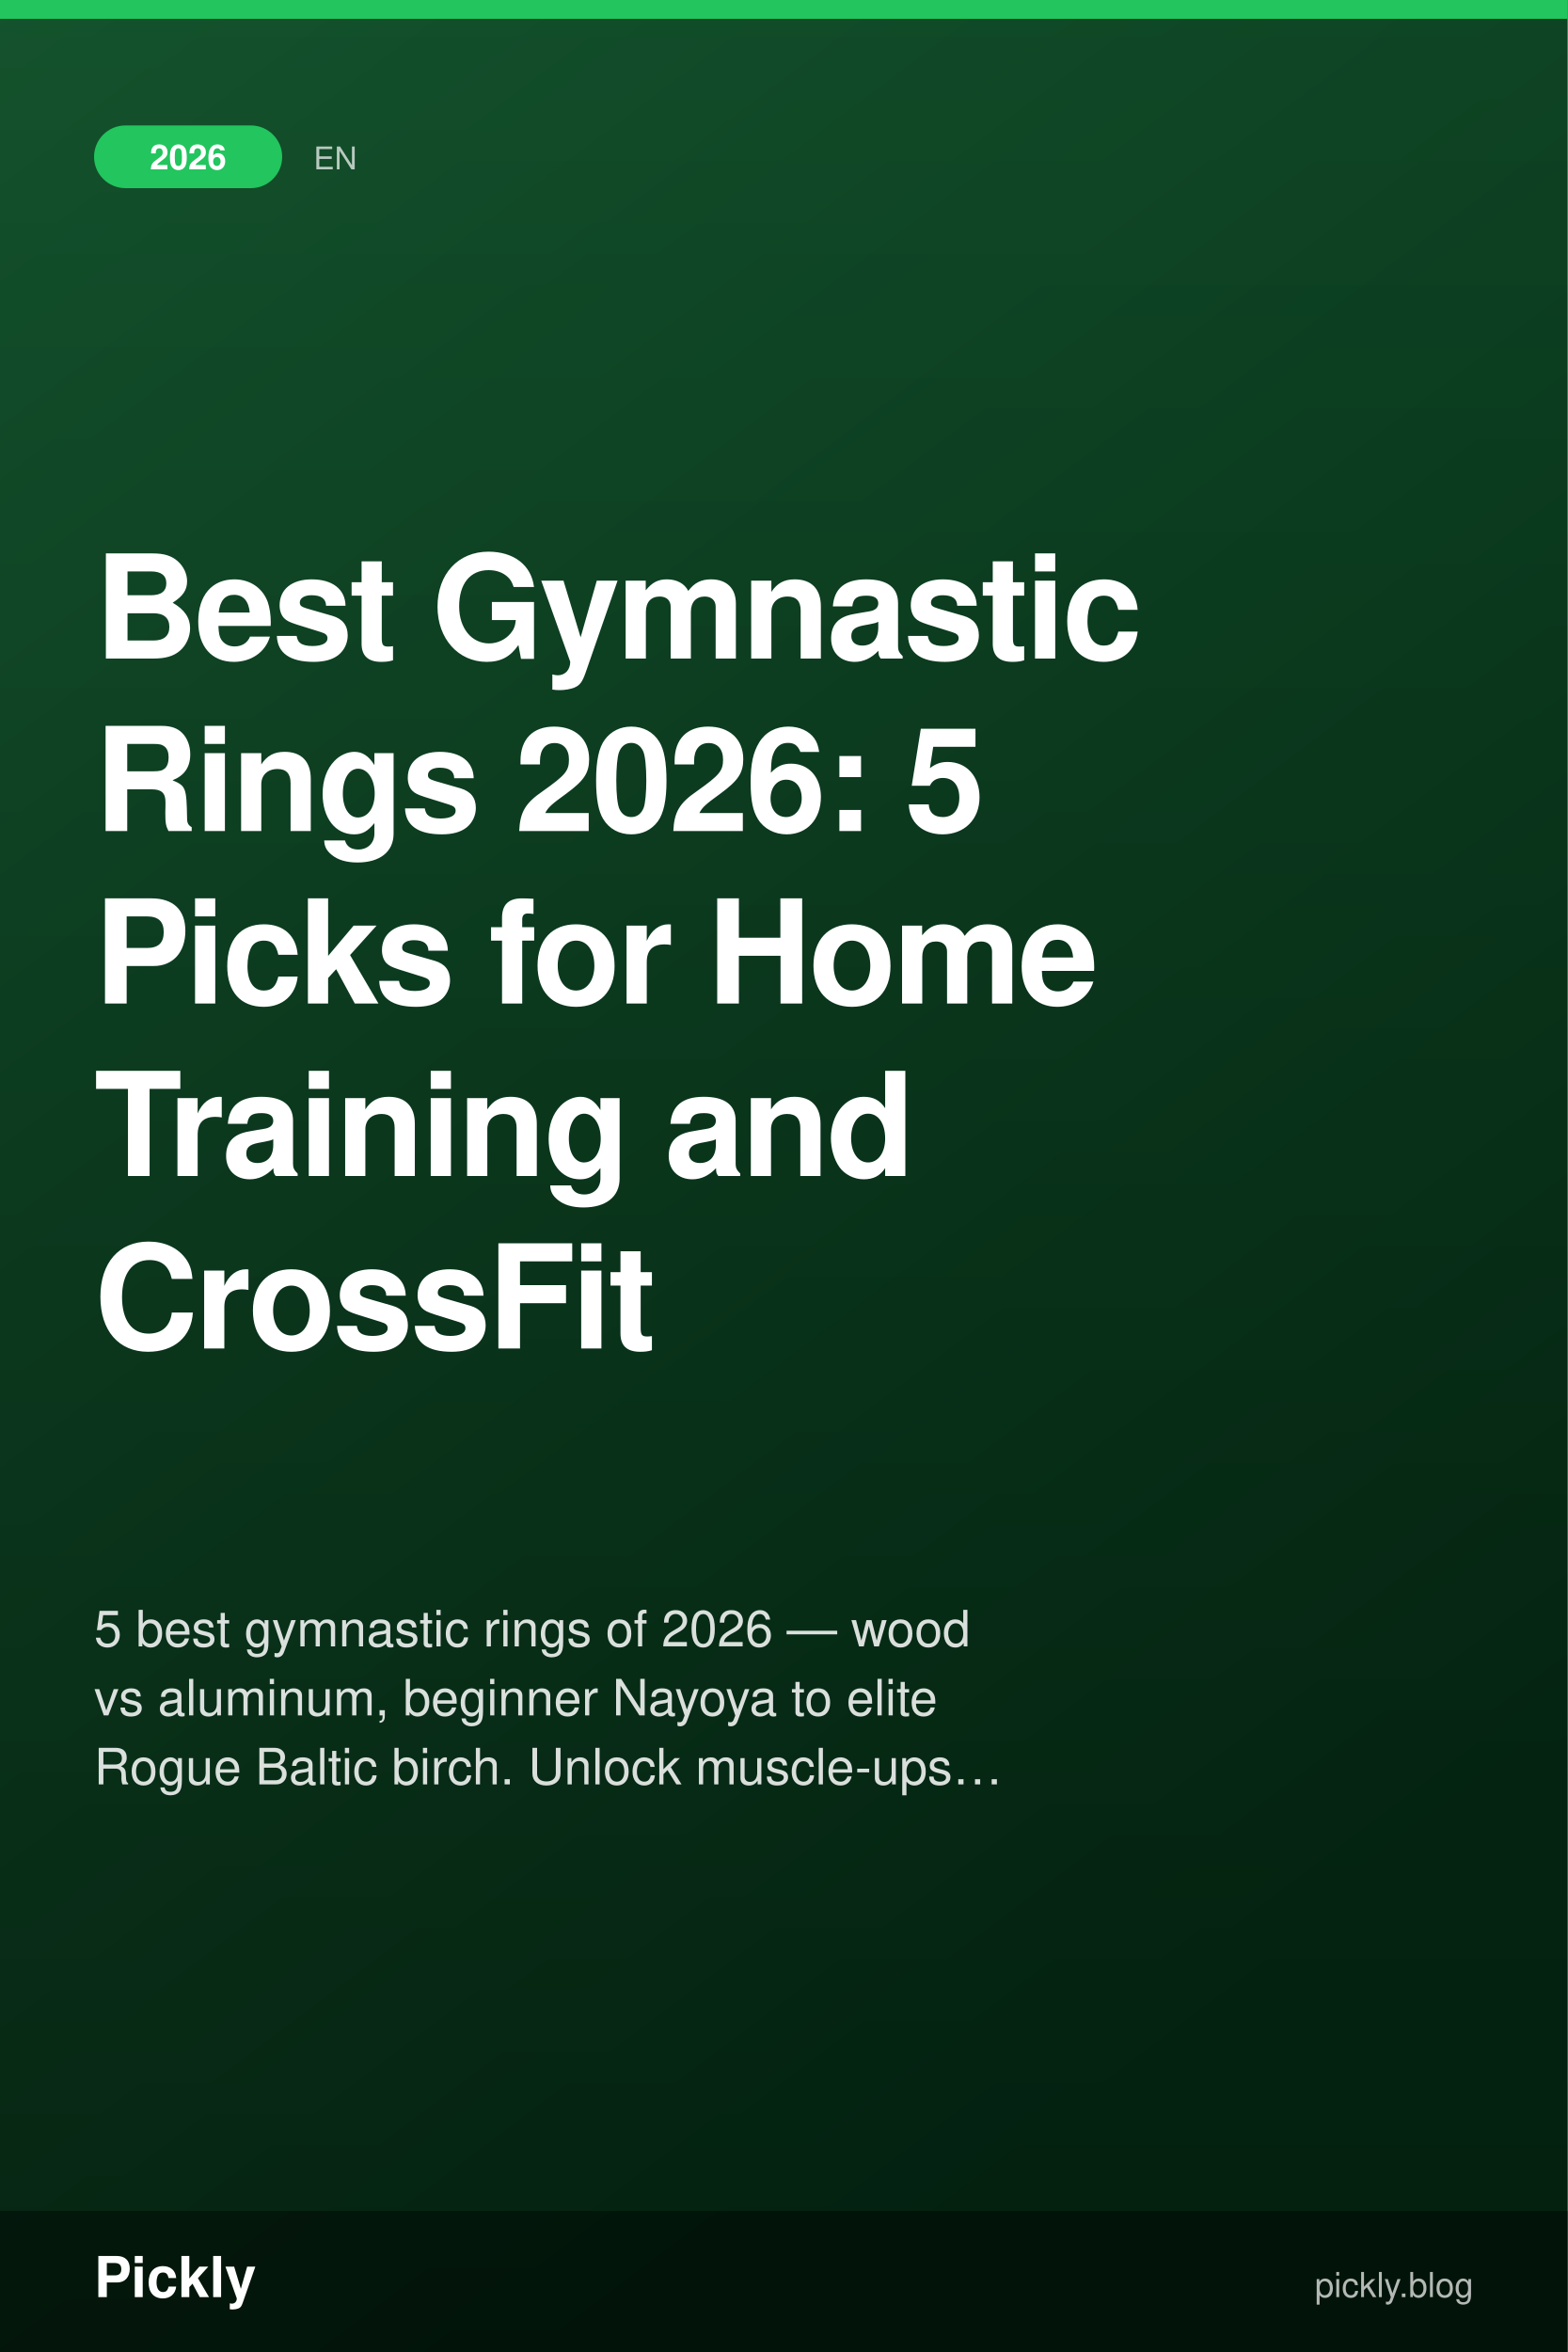
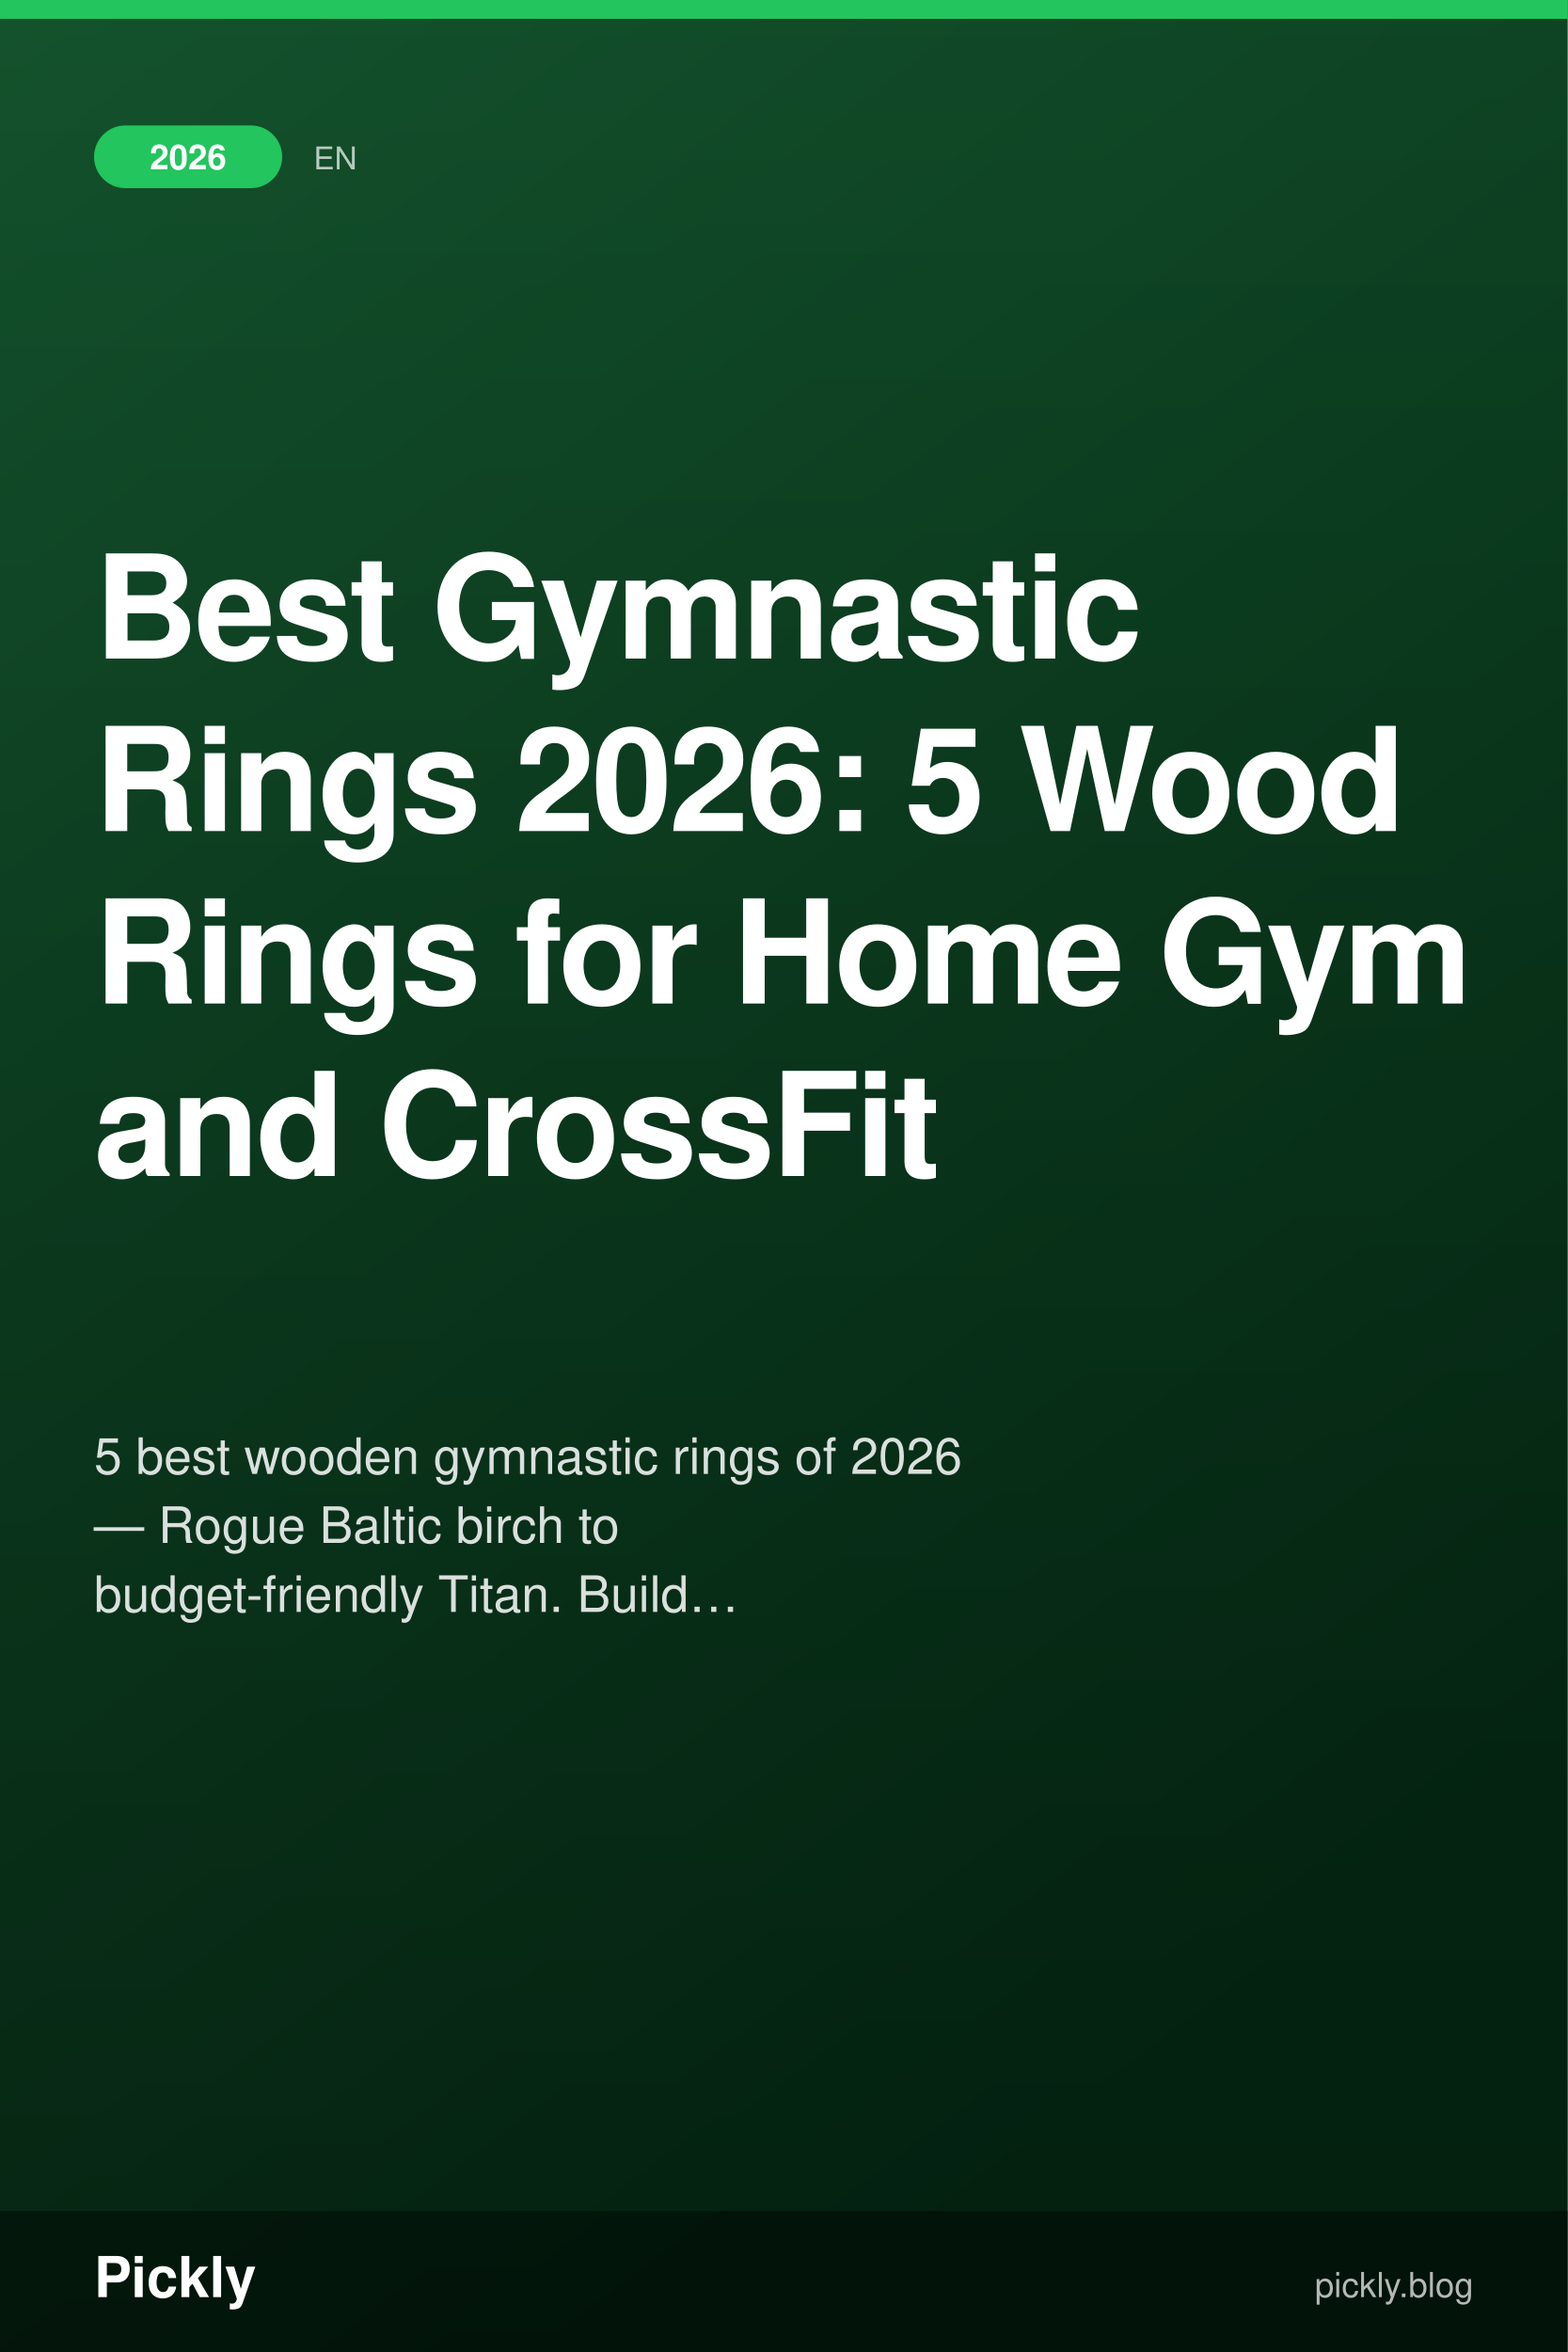
<svg xmlns="http://www.w3.org/2000/svg" width="1000" height="1500" viewBox="0 0 1000 1500">
  <defs>
    <linearGradient id="bg" x1="0" y1="0" x2="0.5" y2="1">
      <stop offset="0" stop-color="#14532d" />
      <stop offset="1" stop-color="#052e16" />
    </linearGradient>
    <linearGradient id="overlay" x1="0" y1="0" x2="0" y2="1">
      <stop offset="0" stop-color="rgba(0,0,0,0)" />
      <stop offset="1" stop-color="rgba(0,0,0,0.3)" />
    </linearGradient>
  </defs>
  <rect width="1000" height="1500" fill="url(#bg)" />
  <rect width="1000" height="1500" fill="url(#overlay)" />
  <rect x="0" y="0" width="1000" height="12" fill="#22c55e" />
  <rect x="60" y="80" width="120" height="40" rx="20" fill="#22c55e" />
  <text x="120" y="108" font-family="'Helvetica Neue', Helvetica, Arial, 'Hiragino Sans GB', 'Hiragino Sans', 'PingFang SC', 'PingFang TC', 'Apple SD Gothic Neo', 'Kohinoor Devanagari', 'Devanagari Sangam MN', 'Geeza Pro', 'SF Arabic', Thonburi, 'Sukhumvit Set', 'Arial Unicode MS', sans-serif" font-size="22" fill="#ffffff" font-weight="700" text-anchor="middle">2026</text>
  <text x="200" y="108" font-family="'Helvetica Neue', Helvetica, Arial, 'Hiragino Sans GB', 'Hiragino Sans', 'PingFang SC', 'PingFang TC', 'Apple SD Gothic Neo', 'Kohinoor Devanagari', 'Devanagari Sangam MN', 'Geeza Pro', 'SF Arabic', Thonburi, 'Sukhumvit Set', 'Arial Unicode MS', sans-serif" font-size="20" fill="rgba(255,255,255,0.7)" font-weight="500">EN</text>
  <text x="60" y="420" font-family="'Helvetica Neue', Helvetica, Arial, 'Hiragino Sans GB', 'Hiragino Sans', 'PingFang SC', 'PingFang TC', 'Apple SD Gothic Neo', 'Kohinoor Devanagari', 'Devanagari Sangam MN', 'Geeza Pro', 'SF Arabic', Thonburi, 'Sukhumvit Set', 'Arial Unicode MS', sans-serif" font-size="92" fill="#ffffff" font-weight="900" letter-spacing="-2" text-anchor="start">Best Gymnastic</text>
-   <text x="60" y="530" font-family="'Helvetica Neue', Helvetica, Arial, 'Hiragino Sans GB', 'Hiragino Sans', 'PingFang SC', 'PingFang TC', 'Apple SD Gothic Neo', 'Kohinoor Devanagari', 'Devanagari Sangam MN', 'Geeza Pro', 'SF Arabic', Thonburi, 'Sukhumvit Set', 'Arial Unicode MS', sans-serif" font-size="92" fill="#ffffff" font-weight="900" letter-spacing="-2" text-anchor="start">Rings 2026: 5</text>
-   <text x="60" y="640" font-family="'Helvetica Neue', Helvetica, Arial, 'Hiragino Sans GB', 'Hiragino Sans', 'PingFang SC', 'PingFang TC', 'Apple SD Gothic Neo', 'Kohinoor Devanagari', 'Devanagari Sangam MN', 'Geeza Pro', 'SF Arabic', Thonburi, 'Sukhumvit Set', 'Arial Unicode MS', sans-serif" font-size="92" fill="#ffffff" font-weight="900" letter-spacing="-2" text-anchor="start">Picks for Home</text>
-   <text x="60" y="750" font-family="'Helvetica Neue', Helvetica, Arial, 'Hiragino Sans GB', 'Hiragino Sans', 'PingFang SC', 'PingFang TC', 'Apple SD Gothic Neo', 'Kohinoor Devanagari', 'Devanagari Sangam MN', 'Geeza Pro', 'SF Arabic', Thonburi, 'Sukhumvit Set', 'Arial Unicode MS', sans-serif" font-size="92" fill="#ffffff" font-weight="900" letter-spacing="-2" text-anchor="start">Training and</text>
-   <text x="60" y="860" font-family="'Helvetica Neue', Helvetica, Arial, 'Hiragino Sans GB', 'Hiragino Sans', 'PingFang SC', 'PingFang TC', 'Apple SD Gothic Neo', 'Kohinoor Devanagari', 'Devanagari Sangam MN', 'Geeza Pro', 'SF Arabic', Thonburi, 'Sukhumvit Set', 'Arial Unicode MS', sans-serif" font-size="92" fill="#ffffff" font-weight="900" letter-spacing="-2" text-anchor="start">CrossFit</text>
-   <text x="60" y="1050" font-family="'Helvetica Neue', Helvetica, Arial, 'Hiragino Sans GB', 'Hiragino Sans', 'PingFang SC', 'PingFang TC', 'Apple SD Gothic Neo', 'Kohinoor Devanagari', 'Devanagari Sangam MN', 'Geeza Pro', 'SF Arabic', Thonburi, 'Sukhumvit Set', 'Arial Unicode MS', sans-serif" font-size="32" fill="rgba(255,255,255,0.85)" font-weight="400" text-anchor="start">5 best gymnastic rings of 2026 — wood</text>
-   <text x="60" y="1094" font-family="'Helvetica Neue', Helvetica, Arial, 'Hiragino Sans GB', 'Hiragino Sans', 'PingFang SC', 'PingFang TC', 'Apple SD Gothic Neo', 'Kohinoor Devanagari', 'Devanagari Sangam MN', 'Geeza Pro', 'SF Arabic', Thonburi, 'Sukhumvit Set', 'Arial Unicode MS', sans-serif" font-size="32" fill="rgba(255,255,255,0.85)" font-weight="400" text-anchor="start">vs aluminum, beginner Nayoya to elite</text>
-   <text x="60" y="1138" font-family="'Helvetica Neue', Helvetica, Arial, 'Hiragino Sans GB', 'Hiragino Sans', 'PingFang SC', 'PingFang TC', 'Apple SD Gothic Neo', 'Kohinoor Devanagari', 'Devanagari Sangam MN', 'Geeza Pro', 'SF Arabic', Thonburi, 'Sukhumvit Set', 'Arial Unicode MS', sans-serif" font-size="32" fill="rgba(255,255,255,0.85)" font-weight="400" text-anchor="start">Rogue Baltic birch. Unlock muscle-ups…</text>
+   <text x="60" y="530" font-family="'Helvetica Neue', Helvetica, Arial, 'Hiragino Sans GB', 'Hiragino Sans', 'PingFang SC', 'PingFang TC', 'Apple SD Gothic Neo', 'Kohinoor Devanagari', 'Devanagari Sangam MN', 'Geeza Pro', 'SF Arabic', Thonburi, 'Sukhumvit Set', 'Arial Unicode MS', sans-serif" font-size="92" fill="#ffffff" font-weight="900" letter-spacing="-2" text-anchor="start">Rings 2026: 5 Wood</text>
+   <text x="60" y="640" font-family="'Helvetica Neue', Helvetica, Arial, 'Hiragino Sans GB', 'Hiragino Sans', 'PingFang SC', 'PingFang TC', 'Apple SD Gothic Neo', 'Kohinoor Devanagari', 'Devanagari Sangam MN', 'Geeza Pro', 'SF Arabic', Thonburi, 'Sukhumvit Set', 'Arial Unicode MS', sans-serif" font-size="92" fill="#ffffff" font-weight="900" letter-spacing="-2" text-anchor="start">Rings for Home Gym</text>
+   <text x="60" y="750" font-family="'Helvetica Neue', Helvetica, Arial, 'Hiragino Sans GB', 'Hiragino Sans', 'PingFang SC', 'PingFang TC', 'Apple SD Gothic Neo', 'Kohinoor Devanagari', 'Devanagari Sangam MN', 'Geeza Pro', 'SF Arabic', Thonburi, 'Sukhumvit Set', 'Arial Unicode MS', sans-serif" font-size="92" fill="#ffffff" font-weight="900" letter-spacing="-2" text-anchor="start">and CrossFit</text>
+   <text x="60" y="940" font-family="'Helvetica Neue', Helvetica, Arial, 'Hiragino Sans GB', 'Hiragino Sans', 'PingFang SC', 'PingFang TC', 'Apple SD Gothic Neo', 'Kohinoor Devanagari', 'Devanagari Sangam MN', 'Geeza Pro', 'SF Arabic', Thonburi, 'Sukhumvit Set', 'Arial Unicode MS', sans-serif" font-size="32" fill="rgba(255,255,255,0.85)" font-weight="400" text-anchor="start">5 best wooden gymnastic rings of 2026</text>
+   <text x="60" y="984" font-family="'Helvetica Neue', Helvetica, Arial, 'Hiragino Sans GB', 'Hiragino Sans', 'PingFang SC', 'PingFang TC', 'Apple SD Gothic Neo', 'Kohinoor Devanagari', 'Devanagari Sangam MN', 'Geeza Pro', 'SF Arabic', Thonburi, 'Sukhumvit Set', 'Arial Unicode MS', sans-serif" font-size="32" fill="rgba(255,255,255,0.85)" font-weight="400" text-anchor="start">— Rogue Baltic birch to</text>
+   <text x="60" y="1028" font-family="'Helvetica Neue', Helvetica, Arial, 'Hiragino Sans GB', 'Hiragino Sans', 'PingFang SC', 'PingFang TC', 'Apple SD Gothic Neo', 'Kohinoor Devanagari', 'Devanagari Sangam MN', 'Geeza Pro', 'SF Arabic', Thonburi, 'Sukhumvit Set', 'Arial Unicode MS', sans-serif" font-size="32" fill="rgba(255,255,255,0.85)" font-weight="400" text-anchor="start">budget-friendly Titan. Build…</text>
  <rect x="0" y="1410" width="1000" height="90" fill="rgba(0,0,0,0.4)" />
  <text x="60" y="1465" font-family="'Helvetica Neue', Helvetica, Arial, 'Hiragino Sans GB', 'Hiragino Sans', 'PingFang SC', 'PingFang TC', 'Apple SD Gothic Neo', 'Kohinoor Devanagari', 'Devanagari Sangam MN', 'Geeza Pro', 'SF Arabic', Thonburi, 'Sukhumvit Set', 'Arial Unicode MS', sans-serif" font-size="36" fill="#ffffff" font-weight="800">Pickly</text>
  <text x="940" y="1465" font-family="'Helvetica Neue', Helvetica, Arial, 'Hiragino Sans GB', 'Hiragino Sans', 'PingFang SC', 'PingFang TC', 'Apple SD Gothic Neo', 'Kohinoor Devanagari', 'Devanagari Sangam MN', 'Geeza Pro', 'SF Arabic', Thonburi, 'Sukhumvit Set', 'Arial Unicode MS', sans-serif" font-size="22" fill="rgba(255,255,255,0.7)" font-weight="500" text-anchor="end">pickly.blog</text>
</svg>
